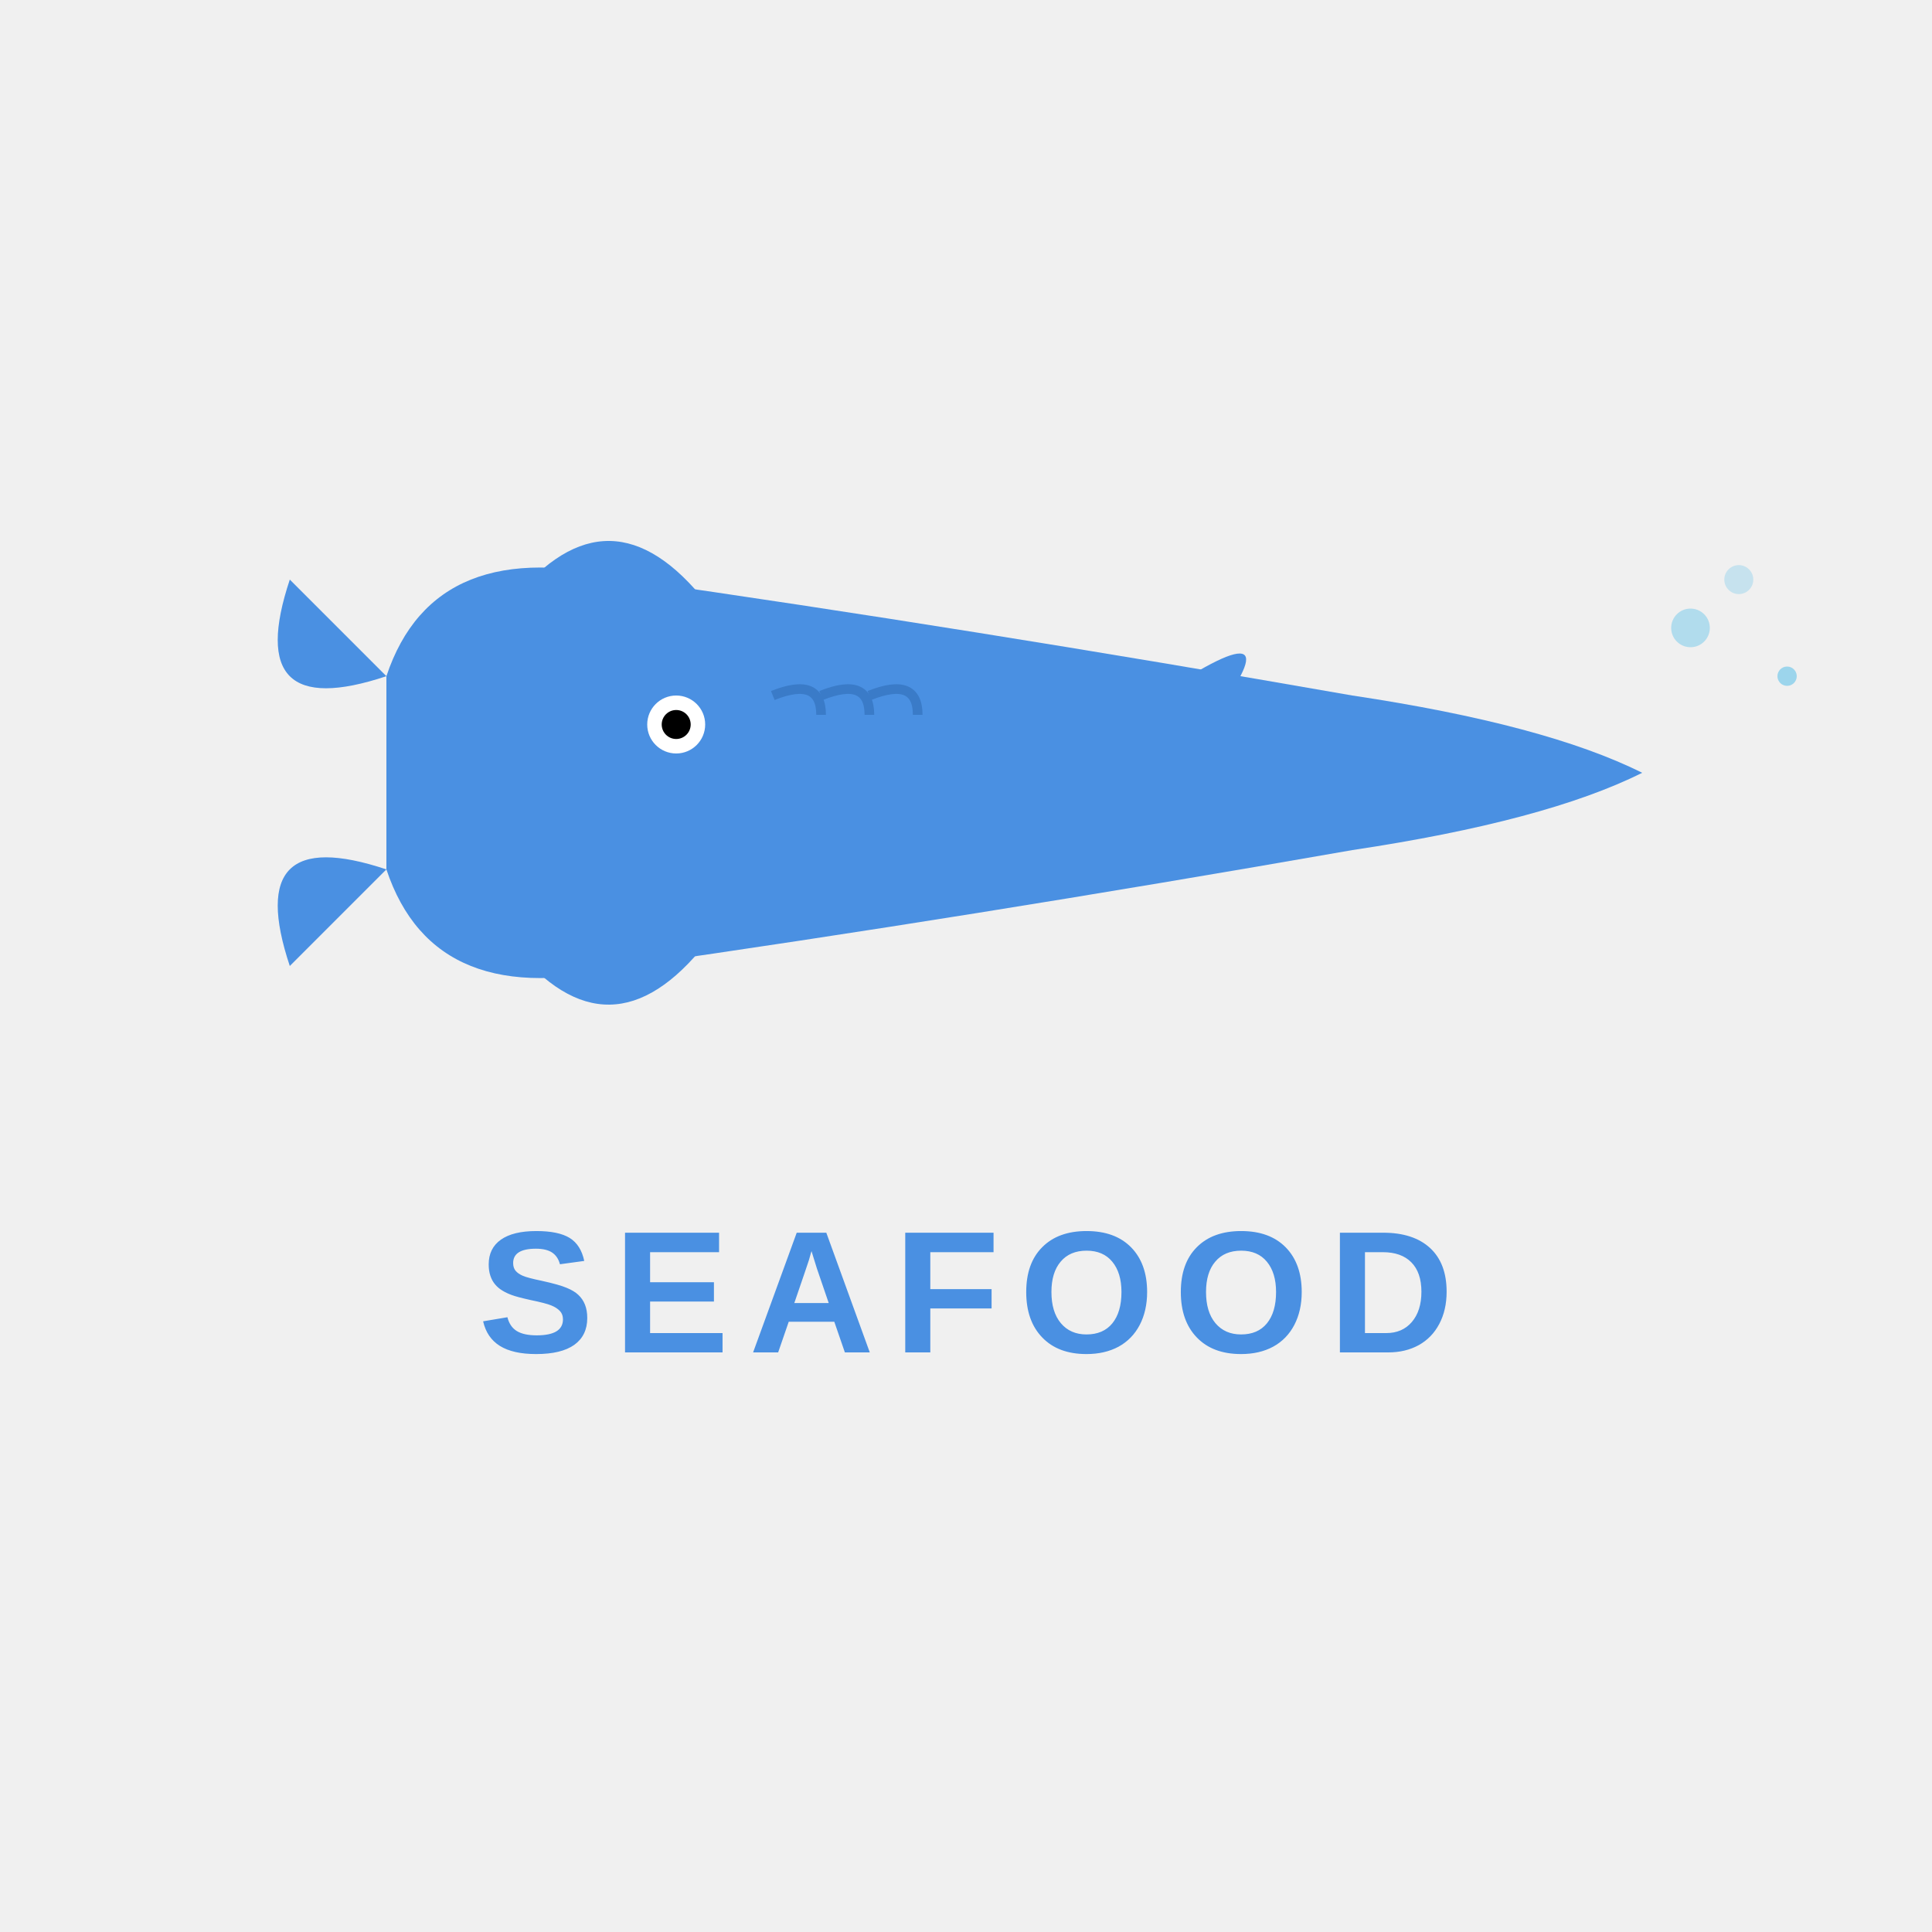
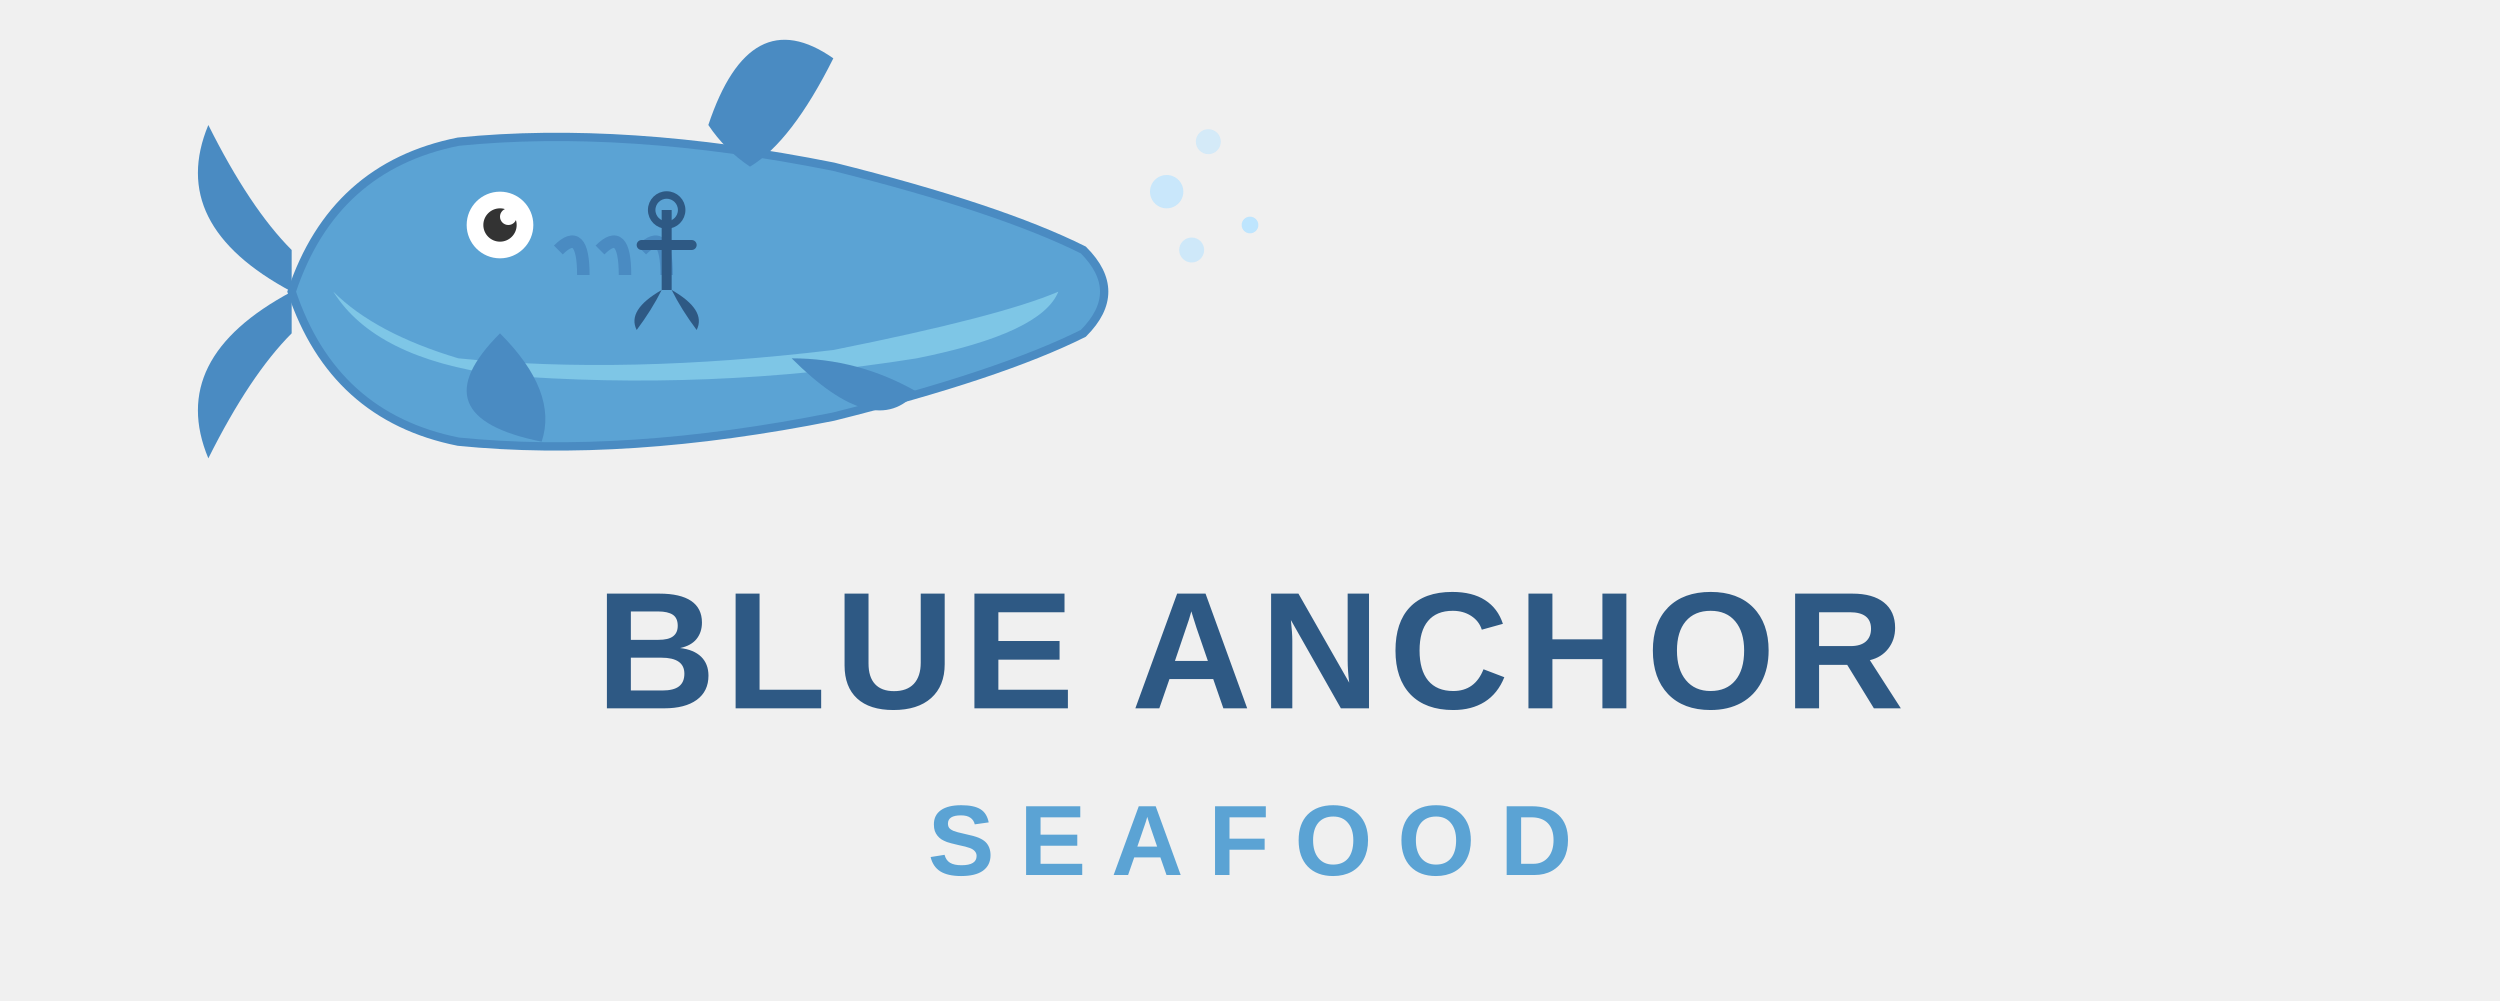
- <svg xmlns="http://www.w3.org/2000/svg" width="200" height="200" viewBox="0 0 200 200">
-   <g transform="translate(100,80)">
-     <path d="M -60 -10 Q -55 -25 -35 -20 Q 0 -15 40 -8 Q 60 -5 70 0 Q 60 5 40 8 Q 0 15 -35 20 Q -55 25 -60 10 Z" fill="#4A90E2" />
-     <path d="M -45 -20 Q -35 -30 -25 -15" fill="#4A90E2" />
-     <path d="M -45 20 Q -35 30 -25 15" fill="#4A90E2" />
-     <path d="M 20 -8 Q 35 -18 25 -5" fill="#4A90E2" />
-     <path d="M -60 -10 Q -75 -5 -70 -20 Q -65 -15 -60 -10" fill="#4A90E2" />
-     <path d="M -60 10 Q -75 5 -70 20 Q -65 15 -60 10" fill="#4A90E2" />
-     <circle cx="-30" cy="-5" r="3" fill="white" />
-     <circle cx="-30" cy="-5" r="1.5" fill="black" />
-     <path d="M -20 -8 Q -15 -10 -15 -6" stroke="#3A7BC8" stroke-width="1" fill="none" />
-     <path d="M -15 -8 Q -10 -10 -10 -6" stroke="#3A7BC8" stroke-width="1" fill="none" />
-     <path d="M -10 -8 Q -5 -10 -5 -6" stroke="#3A7BC8" stroke-width="1" fill="none" />
-     <circle cx="75" cy="-15" r="2" fill="#87CEEB" opacity="0.6" />
-     <circle cx="80" cy="-20" r="1.5" fill="#87CEEB" opacity="0.4" />
-     <circle cx="85" cy="-10" r="1" fill="#87CEEB" opacity="0.8" />
+ <svg xmlns="http://www.w3.org/2000/svg" width="300" height="120" viewBox="0 0 300 120">
+   <rect width="300" height="120" fill="transparent" />
+   <g transform="translate(75,35)">
+     <path d="M -40 0 Q -35 -15 -20 -18 Q 0 -20 25 -15 Q 45 -10 55 -5 Q 60 0 55 5 Q 45 10 25 15 Q 0 20 -20 18 Q -35 15 -40 0 Z" fill="#5BA3D4" stroke="#4A8BC2" stroke-width="1" />
+     <path d="M -35 0 Q -30 8 -15 10 Q 10 12 35 8 Q 50 5 52 0 Q 45 3 25 7 Q 0 10 -20 8 Q -30 5 -35 0" fill="#87CEEB" opacity="0.8" />
+     <path d="M 10 -20 Q 15 -35 25 -28 Q 20 -18 15 -15 Q 12 -17 10 -20" fill="#4A8BC2" />
+     <path d="M -15 5 Q -25 15 -10 18 Q -8 12 -15 5" fill="#4A8BC2" />
+     <path d="M 20 8 Q 30 18 35 12 Q 28 8 20 8" fill="#4A8BC2" />
+     <path d="M -40 0 Q -55 -8 -50 -20 Q -45 -10 -40 -5 Z" fill="#4A8BC2" />
+     <path d="M -40 0 Q -55 8 -50 20 Q -45 10 -40 5 Z" fill="#4A8BC2" />
+     <circle cx="-15" cy="-8" r="4" fill="white" />
+     <circle cx="-15" cy="-8" r="2" fill="#333" />
+     <circle cx="-14" cy="-9" r="1" fill="white" />
+     <path d="M -8 -5 Q -5 -8 -5 -2" stroke="#4A8BC2" stroke-width="1.5" fill="none" />
+     <path d="M -3 -5 Q 0 -8 0 -2" stroke="#4A8BC2" stroke-width="1.5" fill="none" />
+     <path d="M 2 -5 Q 5 -8 5 -2" stroke="#4A8BC2" stroke-width="1.5" fill="none" />
+     <g transform="translate(5,-5) scale(0.6)">
+       <rect x="-1" y="-8" width="2" height="16" fill="#2E5984" />
+       <rect x="-6" y="-2" width="12" height="2" fill="#2E5984" rx="1" />
+       <path d="M -1 8 Q -8 12 -6 16 Q -3 12 -1 8" fill="#2E5984" />
+       <path d="M 1 8 Q 8 12 6 16 Q 3 12 1 8" fill="#2E5984" />
+       <circle cx="0" cy="-8" r="3" fill="none" stroke="#2E5984" stroke-width="1.5" />
+     </g>
+     <circle cx="65" cy="-12" r="2" fill="#B8E3FF" opacity="0.7" />
+     <circle cx="70" cy="-18" r="1.5" fill="#B8E3FF" opacity="0.5" />
+     <circle cx="75" cy="-8" r="1" fill="#B8E3FF" opacity="0.9" />
+     <circle cx="68" cy="-5" r="1.5" fill="#B8E3FF" opacity="0.6" />
  </g>
-   <text x="100" y="140" font-family="Arial, sans-serif" font-size="18" font-weight="bold" fill="#4A90E2" text-anchor="middle" letter-spacing="2px">SEAFOOD</text>
+   <text x="150" y="85" font-family="'Arial Black', Arial, sans-serif" font-size="20" font-weight="900" fill="#2E5984" text-anchor="middle" letter-spacing="1px">BLUE ANCHOR</text>
+   <text x="150" y="105" font-family="Arial, sans-serif" font-size="12" font-weight="bold" fill="#5BA3D4" text-anchor="middle" letter-spacing="3px">SEAFOOD</text>
</svg>
